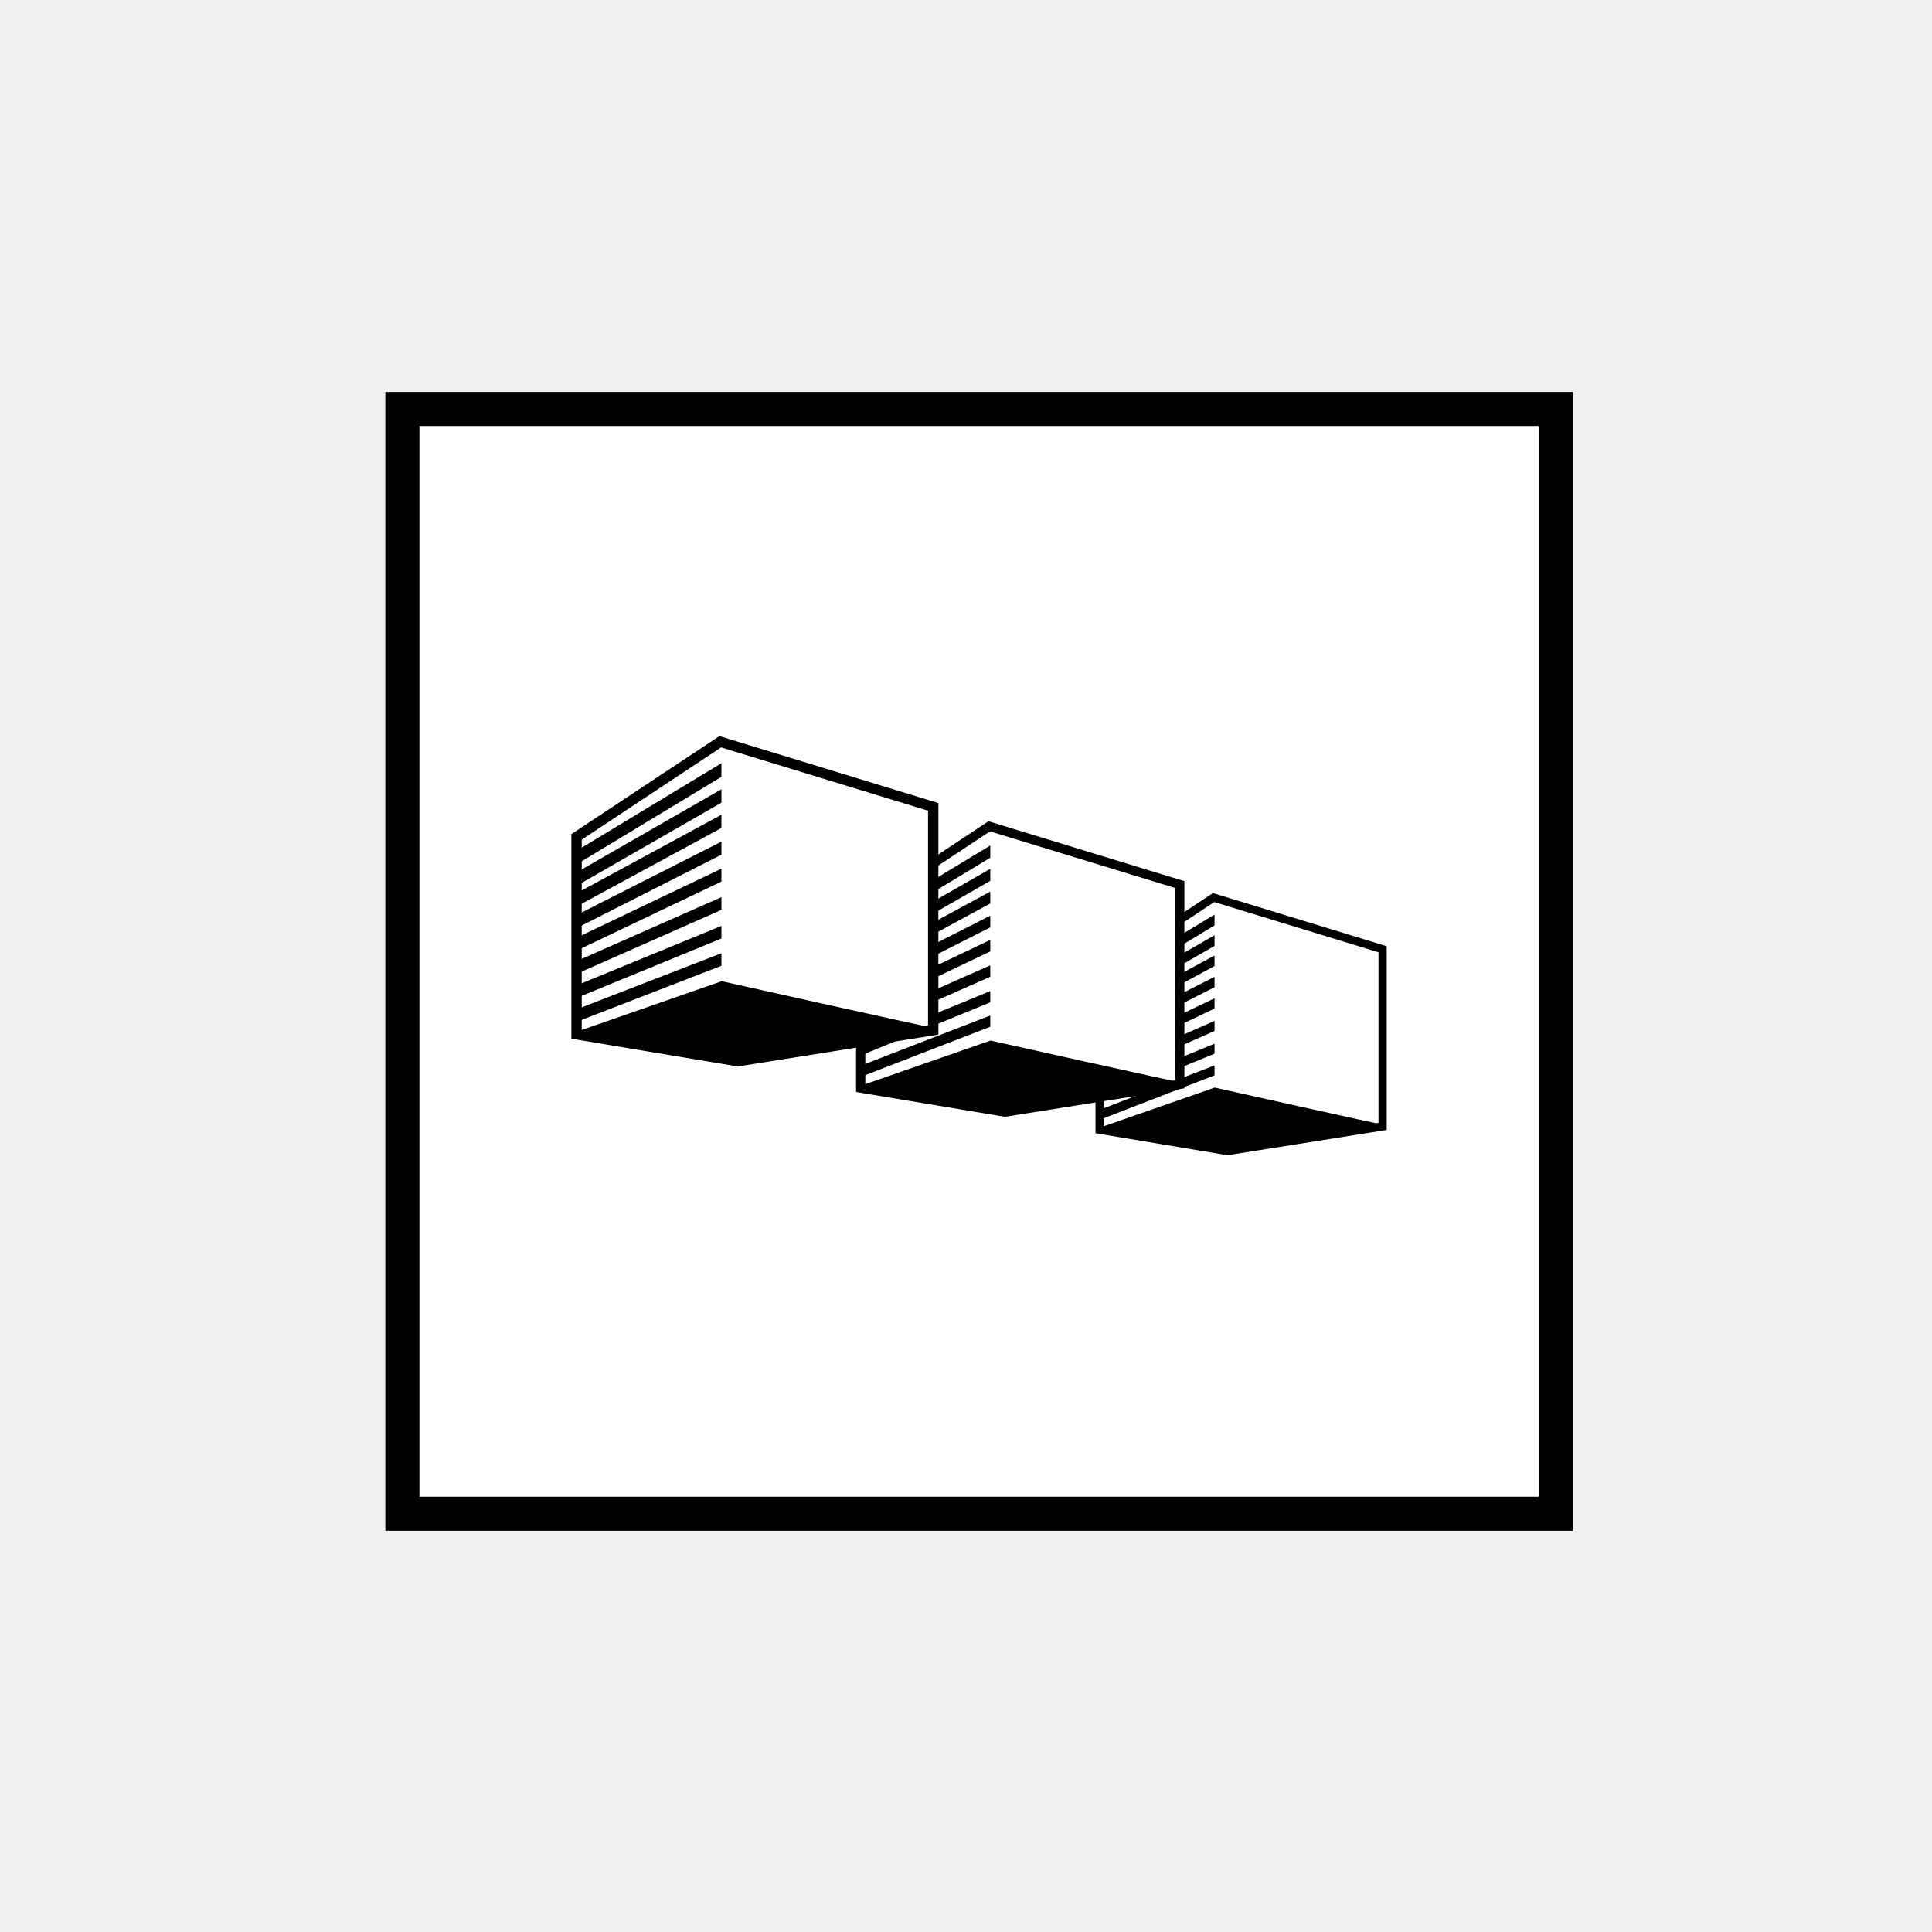
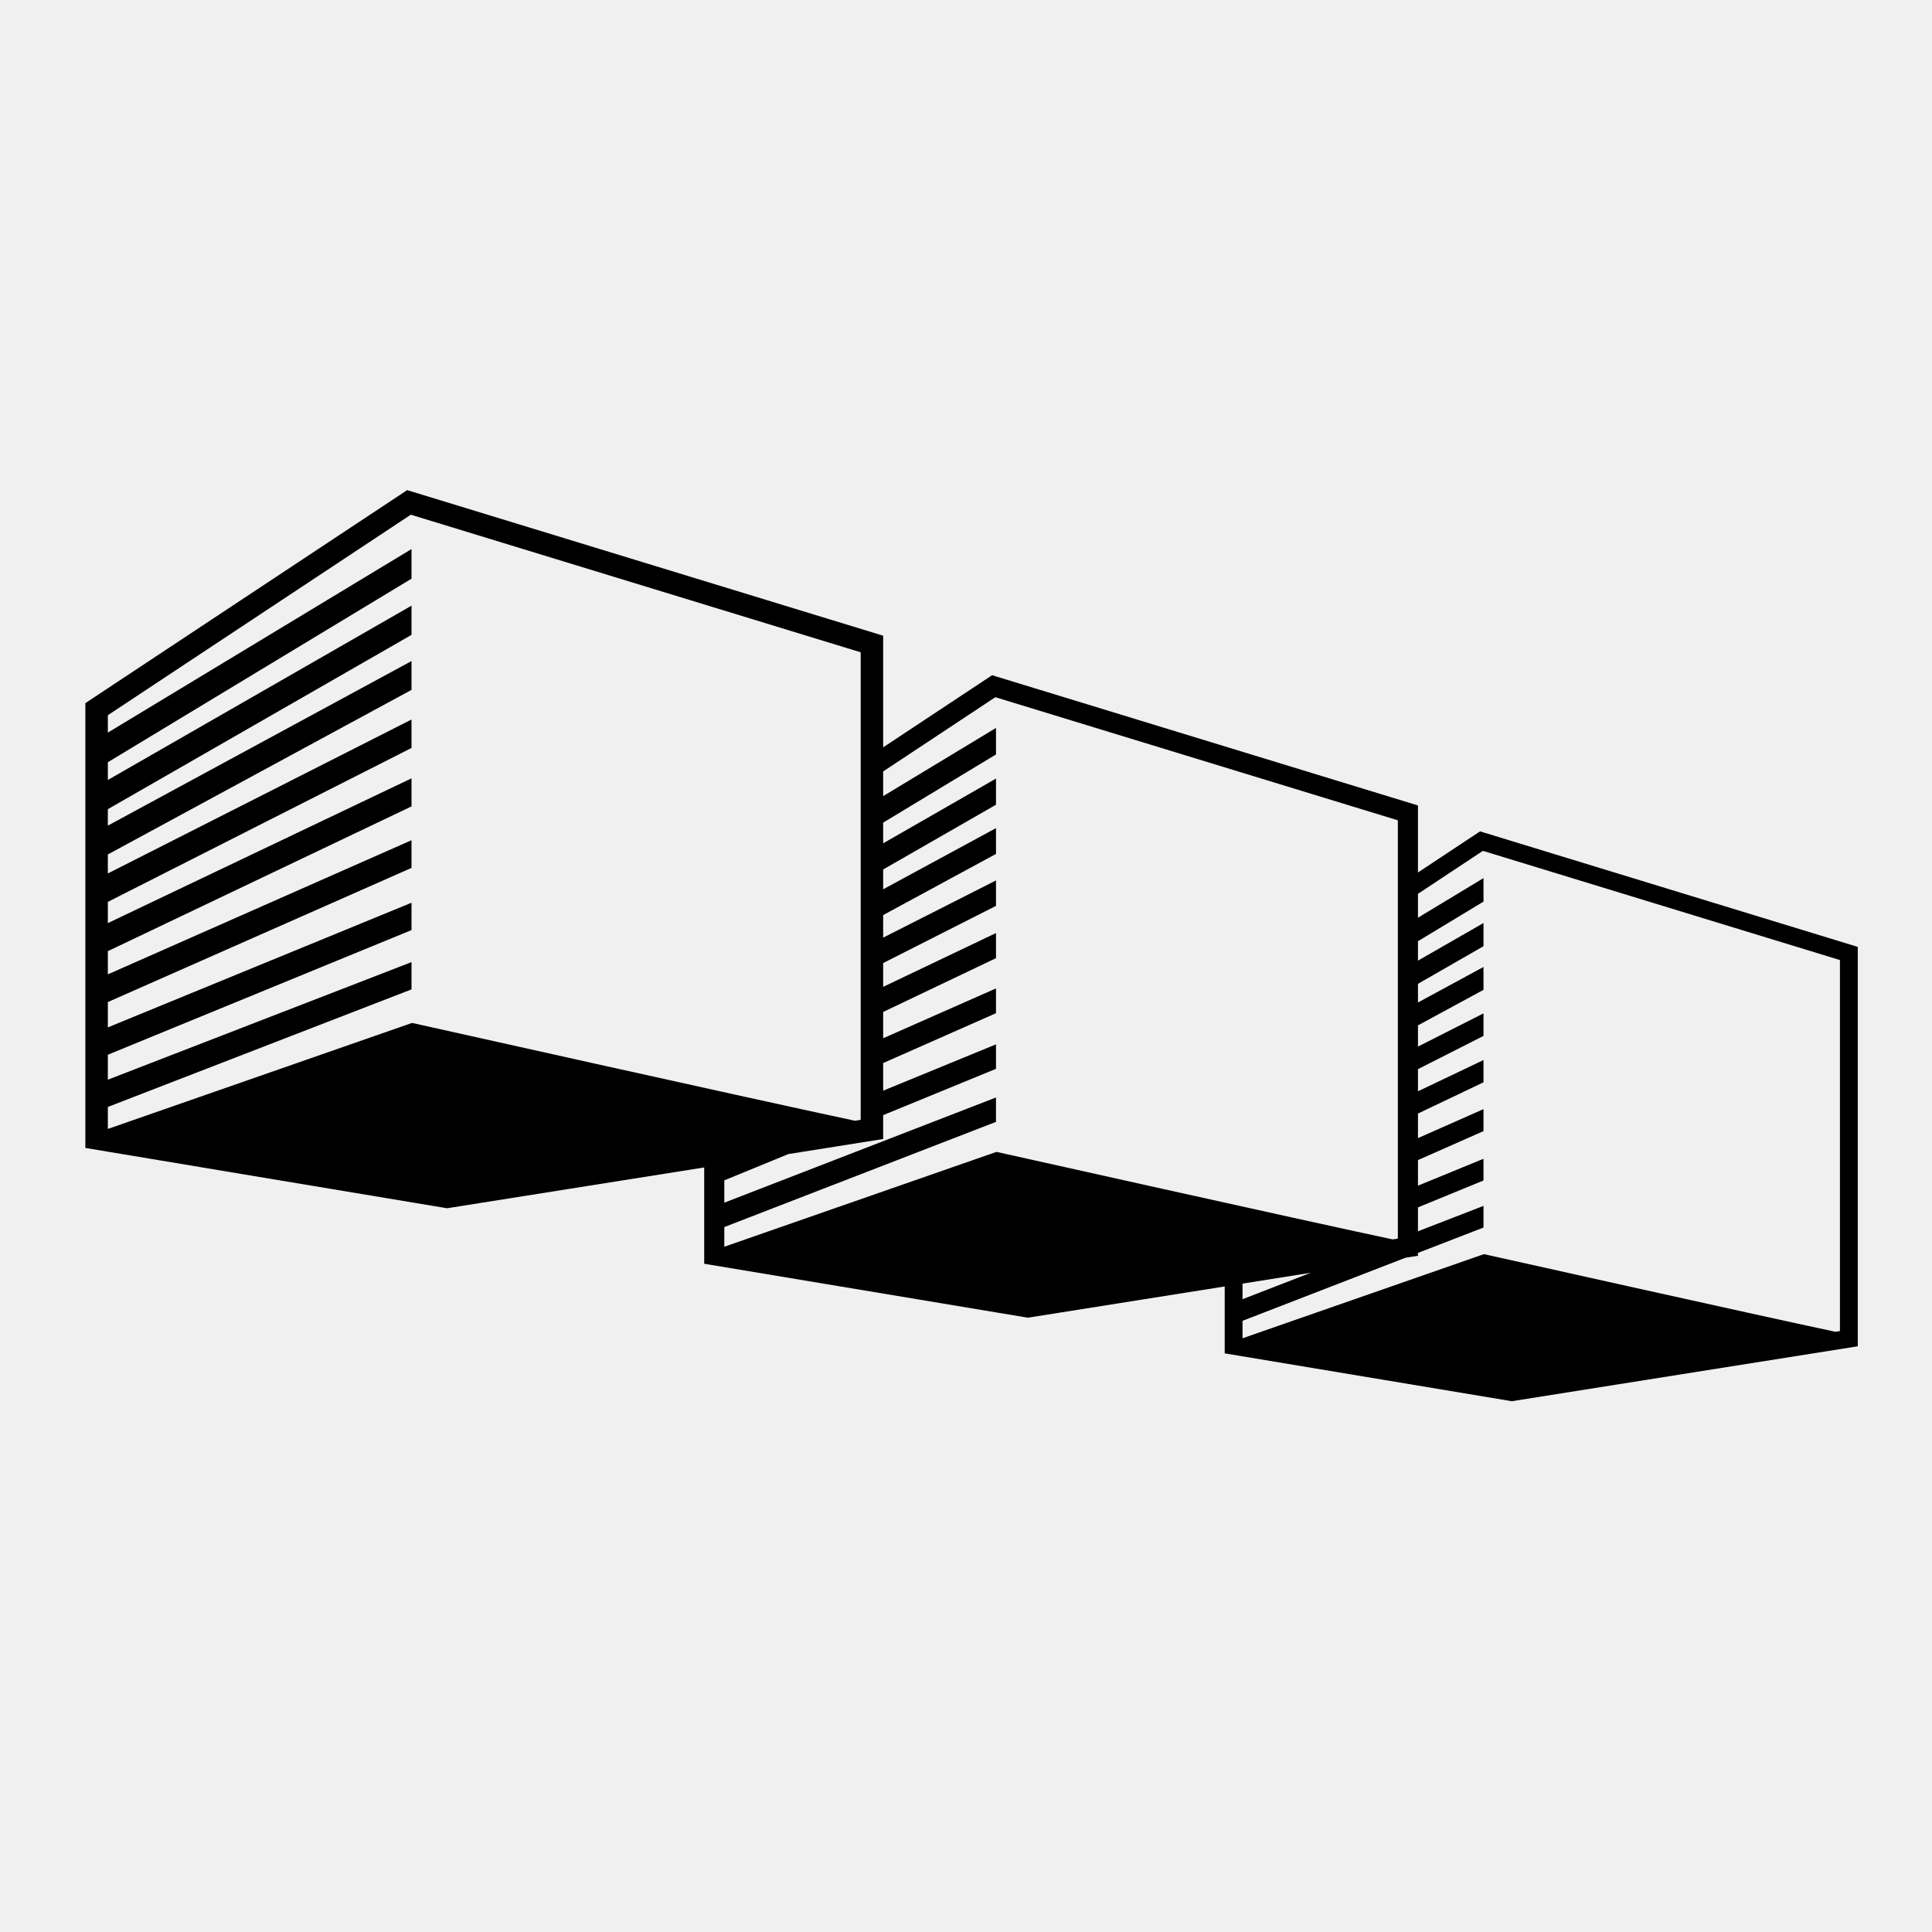
- <svg xmlns="http://www.w3.org/2000/svg" width="80mm" height="80mm" viewBox="0 0 283.465 283.465" id="svg38008" version="1.1">
+ <svg xmlns="http://www.w3.org/2000/svg" version="1.1" id="svg38008" viewBox="0 0 283.465 283.465" height="80mm" width="80mm">
  <defs id="defs38010" />
-   <g id="layer1" transform="translate(0,-768.8976)">
-     <rect ry="0" y="828.899" x="59.04" height="162.102" width="169.228" id="rect37685" style="opacity:1;fill:#ffffff;fill-opacity:1;fill-rule:nonzero;stroke:#000000;stroke-width:5;stroke-linecap:square;stroke-linejoin:miter;stroke-miterlimit:4;stroke-dasharray:none;stroke-dashoffset:825.364;stroke-opacity:1" />
-     <g id="g37713" transform="matrix(-0.6312145,0,0,0.6312145,846.0655,859.8019)">
-       <path style="color:#000000;font-style:normal;font-variant:normal;font-weight:normal;font-stretch:normal;font-size:medium;line-height:normal;font-family:sans-serif;text-indent:0;text-align:start;text-decoration:none;text-decoration-line:none;text-decoration-style:solid;text-decoration-color:#000000;letter-spacing:normal;word-spacing:normal;text-transform:none;direction:ltr;block-progression:tb;writing-mode:lr-tb;baseline-shift:baseline;text-anchor:start;white-space:normal;clip-rule:nonzero;display:inline;overflow:visible;visibility:visible;opacity:1;isolation:auto;mix-blend-mode:normal;color-interpolation:sRGB;color-interpolation-filters:linearRGB;solid-color:#000000;solid-opacity:1;fill:#ffffff;fill-opacity:1;fill-rule:nonzero;stroke:none;stroke-width:1;stroke-linecap:butt;stroke-linejoin:miter;stroke-miterlimit:10;stroke-dasharray:none;stroke-dashoffset:0;stroke-opacity:1;color-rendering:auto;image-rendering:auto;shape-rendering:auto;text-rendering:auto;enable-background:accumulate" d="m 1058.082,65.574 25.704,17.012 0,35.1 -28.795,4.8 -35.081,-5.568 0,-39.67 z" id="path37715" />
-       <g transform="translate(140.2942,-30.22913)" id="g37717">
-         <path style="color:#000000;font-style:normal;font-variant:normal;font-weight:normal;font-stretch:normal;font-size:medium;line-height:normal;font-family:sans-serif;text-indent:0;text-align:start;text-decoration:none;text-decoration-line:none;text-decoration-style:solid;text-decoration-color:#000000;letter-spacing:normal;word-spacing:normal;text-transform:none;direction:ltr;block-progression:tb;writing-mode:lr-tb;baseline-shift:baseline;text-anchor:start;white-space:normal;clip-rule:nonzero;display:inline;overflow:visible;visibility:visible;opacity:1;isolation:auto;mix-blend-mode:normal;color-interpolation:sRGB;color-interpolation-filters:linearRGB;solid-color:#000000;solid-opacity:1;fill:#000000;fill-opacity:1;fill-rule:nonzero;stroke:none;stroke-width:1;stroke-linecap:butt;stroke-linejoin:miter;stroke-miterlimit:10;stroke-dasharray:none;stroke-dashoffset:0;stroke-opacity:1;color-rendering:auto;image-rendering:auto;shape-rendering:auto;text-rendering:auto;enable-background:accumulate" d="m 918.14,93.806 -0.432,0.134 -39.953,12.219 0,42.705 36.996,5.873 30.695,-5.117 0,-37.741 -27.305,-18.073 z m -0.305,2.086 25.704,17.012 0,35.1 -28.795,4.8 -35.081,-5.568 0,-39.67 38.172,-11.675 z" id="path37719" />
-         <path style="opacity:1;fill:#000000;fill-opacity:1;fill-rule:nonzero;stroke:none;stroke-width:3;stroke-linecap:butt;stroke-linejoin:miter;stroke-miterlimit:10;stroke-dasharray:none;stroke-dashoffset:825.364;stroke-opacity:1" d="m 877.856,147.773 c 0.66,0 39.871,-8.761 39.871,-8.761 l 27.31,9.518 -31.387,5.181 z" id="path37721" />
-         <path style="color:#000000;font-style:normal;font-variant:normal;font-weight:normal;font-stretch:normal;font-size:medium;line-height:normal;font-family:sans-serif;text-indent:0;text-align:start;text-decoration:none;text-decoration-line:none;text-decoration-style:solid;text-decoration-color:#000000;letter-spacing:normal;word-spacing:normal;text-transform:none;direction:ltr;block-progression:tb;writing-mode:lr-tb;baseline-shift:baseline;text-anchor:start;white-space:normal;clip-rule:nonzero;display:inline;overflow:visible;visibility:visible;opacity:1;isolation:auto;mix-blend-mode:normal;color-interpolation:sRGB;color-interpolation-filters:linearRGB;solid-color:#000000;solid-opacity:1;fill:#000000;fill-opacity:1;fill-rule:nonzero;stroke:none;stroke-width:2.15;stroke-linecap:butt;stroke-linejoin:miter;stroke-miterlimit:10;stroke-dasharray:none;stroke-dashoffset:825.364;stroke-opacity:1;color-rendering:auto;image-rendering:auto;shape-rendering:auto;text-rendering:auto;enable-background:accumulate" d="m 917.773,98.807 0,2.514 26.016,15.723 0,-2.512 z" id="path37723" />
-         <path style="color:#000000;font-style:normal;font-variant:normal;font-weight:normal;font-stretch:normal;font-size:medium;line-height:normal;font-family:sans-serif;text-indent:0;text-align:start;text-decoration:none;text-decoration-line:none;text-decoration-style:solid;text-decoration-color:#000000;letter-spacing:normal;word-spacing:normal;text-transform:none;direction:ltr;block-progression:tb;writing-mode:lr-tb;baseline-shift:baseline;text-anchor:start;white-space:normal;clip-rule:nonzero;display:inline;overflow:visible;visibility:visible;opacity:1;isolation:auto;mix-blend-mode:normal;color-interpolation:sRGB;color-interpolation-filters:linearRGB;solid-color:#000000;solid-opacity:1;fill:#000000;fill-opacity:1;fill-rule:nonzero;stroke:none;stroke-width:2.15;stroke-linecap:butt;stroke-linejoin:miter;stroke-miterlimit:10;stroke-dasharray:none;stroke-dashoffset:825.364;stroke-opacity:1;color-rendering:auto;image-rendering:auto;shape-rendering:auto;text-rendering:auto;enable-background:accumulate" d="m 917.773,133.854 0,2.312 26.887,10.409 0,-2.312 z" id="path37725" />
-         <path style="color:#000000;font-style:normal;font-variant:normal;font-weight:normal;font-stretch:normal;font-size:medium;line-height:normal;font-family:sans-serif;text-indent:0;text-align:start;text-decoration:none;text-decoration-line:none;text-decoration-style:solid;text-decoration-color:#000000;letter-spacing:normal;word-spacing:normal;text-transform:none;direction:ltr;block-progression:tb;writing-mode:lr-tb;baseline-shift:baseline;text-anchor:start;white-space:normal;clip-rule:nonzero;display:inline;overflow:visible;visibility:visible;opacity:1;isolation:auto;mix-blend-mode:normal;color-interpolation:sRGB;color-interpolation-filters:linearRGB;solid-color:#000000;solid-opacity:1;fill:#000000;fill-opacity:1;fill-rule:nonzero;stroke:none;stroke-width:2.15;stroke-linecap:butt;stroke-linejoin:miter;stroke-miterlimit:10;stroke-dasharray:none;stroke-dashoffset:825.364;stroke-opacity:1;color-rendering:auto;image-rendering:auto;shape-rendering:auto;text-rendering:auto;enable-background:accumulate" d="m 917.773,103.609 0,2.479 26.402,15.156 0,-2.479 z" id="path37727" />
-         <path style="color:#000000;font-style:normal;font-variant:normal;font-weight:normal;font-stretch:normal;font-size:medium;line-height:normal;font-family:sans-serif;text-indent:0;text-align:start;text-decoration:none;text-decoration-line:none;text-decoration-style:solid;text-decoration-color:#000000;letter-spacing:normal;word-spacing:normal;text-transform:none;direction:ltr;block-progression:tb;writing-mode:lr-tb;baseline-shift:baseline;text-anchor:start;white-space:normal;clip-rule:nonzero;display:inline;overflow:visible;visibility:visible;opacity:1;isolation:auto;mix-blend-mode:normal;color-interpolation:sRGB;color-interpolation-filters:linearRGB;solid-color:#000000;solid-opacity:1;fill:#000000;fill-opacity:1;fill-rule:nonzero;stroke:none;stroke-width:2.15;stroke-linecap:butt;stroke-linejoin:miter;stroke-miterlimit:10;stroke-dasharray:none;stroke-dashoffset:825.364;stroke-opacity:1;color-rendering:auto;image-rendering:auto;shape-rendering:auto;text-rendering:auto;enable-background:accumulate" d="m 917.773,108.309 0,2.445 26.596,14.416 0,-2.445 z" id="path37729" />
-         <path style="color:#000000;font-style:normal;font-variant:normal;font-weight:normal;font-stretch:normal;font-size:medium;line-height:normal;font-family:sans-serif;text-indent:0;text-align:start;text-decoration:none;text-decoration-line:none;text-decoration-style:solid;text-decoration-color:#000000;letter-spacing:normal;word-spacing:normal;text-transform:none;direction:ltr;block-progression:tb;writing-mode:lr-tb;baseline-shift:baseline;text-anchor:start;white-space:normal;clip-rule:nonzero;display:inline;overflow:visible;visibility:visible;opacity:1;isolation:auto;mix-blend-mode:normal;color-interpolation:sRGB;color-interpolation-filters:linearRGB;solid-color:#000000;solid-opacity:1;fill:#000000;fill-opacity:1;fill-rule:nonzero;stroke:none;stroke-width:2.15;stroke-linecap:butt;stroke-linejoin:miter;stroke-miterlimit:10;stroke-dasharray:none;stroke-dashoffset:825.364;stroke-opacity:1;color-rendering:auto;image-rendering:auto;shape-rendering:auto;text-rendering:auto;enable-background:accumulate" d="m 917.773,113.27 0,2.412 26.5,13.434 0,-2.412 z" id="path37731" />
-         <path style="color:#000000;font-style:normal;font-variant:normal;font-weight:normal;font-stretch:normal;font-size:medium;line-height:normal;font-family:sans-serif;text-indent:0;text-align:start;text-decoration:none;text-decoration-line:none;text-decoration-style:solid;text-decoration-color:#000000;letter-spacing:normal;word-spacing:normal;text-transform:none;direction:ltr;block-progression:tb;writing-mode:lr-tb;baseline-shift:baseline;text-anchor:start;white-space:normal;clip-rule:nonzero;display:inline;overflow:visible;visibility:visible;opacity:1;isolation:auto;mix-blend-mode:normal;color-interpolation:sRGB;color-interpolation-filters:linearRGB;solid-color:#000000;solid-opacity:1;fill:#000000;fill-opacity:1;fill-rule:nonzero;stroke:none;stroke-width:2.15;stroke-linecap:butt;stroke-linejoin:miter;stroke-miterlimit:10;stroke-dasharray:none;stroke-dashoffset:825.364;stroke-opacity:1;color-rendering:auto;image-rendering:auto;shape-rendering:auto;text-rendering:auto;enable-background:accumulate" d="m 917.773,118.26 0,2.381 26.693,12.727 0,-2.381 z" id="path37733" />
-         <path style="color:#000000;font-style:normal;font-variant:normal;font-weight:normal;font-stretch:normal;font-size:medium;line-height:normal;font-family:sans-serif;text-indent:0;text-align:start;text-decoration:none;text-decoration-line:none;text-decoration-style:solid;text-decoration-color:#000000;letter-spacing:normal;word-spacing:normal;text-transform:none;direction:ltr;block-progression:tb;writing-mode:lr-tb;baseline-shift:baseline;text-anchor:start;white-space:normal;clip-rule:nonzero;display:inline;overflow:visible;visibility:visible;opacity:1;isolation:auto;mix-blend-mode:normal;color-interpolation:sRGB;color-interpolation-filters:linearRGB;solid-color:#000000;solid-opacity:1;fill:#000000;fill-opacity:1;fill-rule:nonzero;stroke:none;stroke-width:2.15;stroke-linecap:butt;stroke-linejoin:miter;stroke-miterlimit:10;stroke-dasharray:none;stroke-dashoffset:825.364;stroke-opacity:1;color-rendering:auto;image-rendering:auto;shape-rendering:auto;text-rendering:auto;enable-background:accumulate" d="m 917.773,123.51 0,2.35 26.596,11.75 0,-2.352 z" id="path37735" />
-         <path style="color:#000000;font-style:normal;font-variant:normal;font-weight:normal;font-stretch:normal;font-size:medium;line-height:normal;font-family:sans-serif;text-indent:0;text-align:start;text-decoration:none;text-decoration-line:none;text-decoration-style:solid;text-decoration-color:#000000;letter-spacing:normal;word-spacing:normal;text-transform:none;direction:ltr;block-progression:tb;writing-mode:lr-tb;baseline-shift:baseline;text-anchor:start;white-space:normal;clip-rule:nonzero;display:inline;overflow:visible;visibility:visible;opacity:1;isolation:auto;mix-blend-mode:normal;color-interpolation:sRGB;color-interpolation-filters:linearRGB;solid-color:#000000;solid-opacity:1;fill:#000000;fill-opacity:1;fill-rule:nonzero;stroke:none;stroke-width:2.15;stroke-linecap:butt;stroke-linejoin:miter;stroke-miterlimit:10;stroke-dasharray:none;stroke-dashoffset:825.364;stroke-opacity:1;color-rendering:auto;image-rendering:auto;shape-rendering:auto;text-rendering:auto;enable-background:accumulate" d="m 917.773,128.815 0,2.32 26.791,10.997 0,-2.32 z" id="path37737" />
+   <g transform="translate(0,-768.8976)" id="layer1">
+     <g transform="matrix(-1.37221,0,0,1.37221,1669.552,803.6354)" id="g37713">
+       <g id="g37717" transform="translate(140.2942,-30.22913)">
+         <path id="path37719" transform="matrix(-0.7287514,0,0,0.7287514,1077.194,4.913913)" d="m 60.84,71.91 -47.219,31.254 0,65.264 53.08,8.848 37.717,-5.988 0,14.131 47.488,7.916 28.881,-4.584 0,9.816 42.119,7.021 50.766,-8.059 0,-58.6 -54.824,-16.768 -0.592,-0.184 -9.113,6.033 0,-9.832 -61.811,-18.904 -0.67,-0.207 -15.986,10.582 0,-16.379 -69.088,-21.129 -0.748,-0.232 z m 0.529,3.607 66.01,20.189 0,68.598 -0.838,0.133 C 112.07,161.369 61.555,150.084 61.555,150.084 l -44.621,15.551 -0.014,-0.002 0,-3.221 44.555,-17.248 0,-4 -44.555,17.25 0,-3.662 44.555,-18.289 0,-4.012 -44.555,18.289 0,-3.715 44.555,-19.686 0,-4.062 -44.555,19.682 0,-3.402 44.555,-21.242 0,-4.117 -44.555,21.242 0,-3.115 44.555,-22.584 0,-4.172 -44.555,22.586 0,-2.787 44.555,-24.148 0,-4.229 -44.555,24.148 0,-2.414 44.555,-25.576 0,-4.285 -44.555,25.576 0,-2.607 44.555,-26.928 0,-4.346 -44.555,26.93 0,-2.553 44.449,-29.418 z m 85.766,26.777 59.057,18.062 0,61.373 -0.748,0.119 c -12.947,-2.746 -58.141,-12.844 -58.141,-12.844 l -39.922,13.914 -0.012,-0.002 0,-2.881 39.861,-15.432 0,-3.578 -39.861,15.432 0,-3.275 9.395,-3.855 13.912,-2.209 0,-3.504 16.555,-6.795 0,-3.59 -16.555,6.795 0,-4.053 16.555,-7.314 0,-3.635 -16.555,7.312 0,-3.859 16.555,-7.893 0,-3.684 -16.555,7.893 0,-3.49 16.555,-8.391 0,-3.732 -16.555,8.393 0,-3.311 16.555,-8.973 0,-3.783 -16.555,8.973 0,-2.906 16.555,-9.502 0,-3.836 -16.555,9.502 0,-3.037 16.555,-10.006 0,-3.889 -16.555,10.006 0,-3.623 16.459,-10.893 z m 71.539,22.545 52.381,16.021 0,54.436 -0.662,0.105 c -11.481,-2.435 -51.57,-11.393 -51.57,-11.393 l -35.412,12.342 -0.008,-0.002 0,-2.557 23.906,-9.254 1.834,-0.291 0,-0.418 9.615,-3.723 0,-3.174 -9.615,3.723 0,-3.506 9.615,-3.947 0,-3.184 -9.615,3.945 0,-3.754 9.615,-4.248 0,-3.225 -9.615,4.248 0,-3.602 9.615,-4.584 0,-3.266 -9.615,4.584 0,-3.25 9.615,-4.873 0,-3.309 -9.615,4.875 0,-3.115 9.615,-5.213 0,-3.355 -9.615,5.211 0,-2.738 9.615,-5.52 0,-3.4 -9.615,5.518 0,-2.85 9.615,-5.811 0,-3.449 -9.615,5.812 0,-3.504 9.531,-6.309 z m -25.26,61.904 -10.012,3.877 0,-2.287 10.012,-1.59 z" style="color:#000000;font-style:normal;font-variant:normal;font-weight:normal;font-stretch:normal;font-size:medium;line-height:normal;font-family:sans-serif;text-indent:0;text-align:start;text-decoration:none;text-decoration-line:none;text-decoration-style:solid;text-decoration-color:#000000;letter-spacing:normal;word-spacing:normal;text-transform:none;direction:ltr;block-progression:tb;writing-mode:lr-tb;baseline-shift:baseline;text-anchor:start;white-space:normal;clip-rule:nonzero;display:inline;overflow:visible;visibility:visible;opacity:1;isolation:auto;mix-blend-mode:normal;color-interpolation:sRGB;color-interpolation-filters:linearRGB;solid-color:#000000;solid-opacity:1;fill:#000000;fill-opacity:1;fill-rule:nonzero;stroke:none;stroke-width:1;stroke-linecap:butt;stroke-linejoin:miter;stroke-miterlimit:10;stroke-dasharray:none;stroke-dashoffset:0;stroke-opacity:1;color-rendering:auto;image-rendering:auto;shape-rendering:auto;text-rendering:auto;enable-background:accumulate" />
      </g>
    </g>
-     <g transform="matrix(-0.7116657,0,0,0.7116657,898.2853,844.1484)" id="g37743">
-       <path id="path37745" d="m 1058.082,65.574 25.704,17.012 0,35.1 -28.795,4.8 -35.081,-5.568 0,-39.67 z" style="color:#000000;font-style:normal;font-variant:normal;font-weight:normal;font-stretch:normal;font-size:medium;line-height:normal;font-family:sans-serif;text-indent:0;text-align:start;text-decoration:none;text-decoration-line:none;text-decoration-style:solid;text-decoration-color:#000000;letter-spacing:normal;word-spacing:normal;text-transform:none;direction:ltr;block-progression:tb;writing-mode:lr-tb;baseline-shift:baseline;text-anchor:start;white-space:normal;clip-rule:nonzero;display:inline;overflow:visible;visibility:visible;opacity:1;isolation:auto;mix-blend-mode:normal;color-interpolation:sRGB;color-interpolation-filters:linearRGB;solid-color:#000000;solid-opacity:1;fill:#ffffff;fill-opacity:1;fill-rule:nonzero;stroke:none;stroke-width:1;stroke-linecap:butt;stroke-linejoin:miter;stroke-miterlimit:10;stroke-dasharray:none;stroke-dashoffset:0;stroke-opacity:1;color-rendering:auto;image-rendering:auto;shape-rendering:auto;text-rendering:auto;enable-background:accumulate" />
-       <g id="g37747" transform="translate(140.2942,-30.22913)">
-         <path id="path37749" d="m 918.14,93.806 -0.432,0.134 -39.953,12.219 0,42.705 36.996,5.873 30.695,-5.117 0,-37.741 -27.305,-18.073 z m -0.305,2.086 25.704,17.012 0,35.1 -28.795,4.8 -35.081,-5.568 0,-39.67 38.172,-11.675 z" style="color:#000000;font-style:normal;font-variant:normal;font-weight:normal;font-stretch:normal;font-size:medium;line-height:normal;font-family:sans-serif;text-indent:0;text-align:start;text-decoration:none;text-decoration-line:none;text-decoration-style:solid;text-decoration-color:#000000;letter-spacing:normal;word-spacing:normal;text-transform:none;direction:ltr;block-progression:tb;writing-mode:lr-tb;baseline-shift:baseline;text-anchor:start;white-space:normal;clip-rule:nonzero;display:inline;overflow:visible;visibility:visible;opacity:1;isolation:auto;mix-blend-mode:normal;color-interpolation:sRGB;color-interpolation-filters:linearRGB;solid-color:#000000;solid-opacity:1;fill:#000000;fill-opacity:1;fill-rule:nonzero;stroke:none;stroke-width:1;stroke-linecap:butt;stroke-linejoin:miter;stroke-miterlimit:10;stroke-dasharray:none;stroke-dashoffset:0;stroke-opacity:1;color-rendering:auto;image-rendering:auto;shape-rendering:auto;text-rendering:auto;enable-background:accumulate" />
-         <path id="path37751" d="m 877.856,147.773 c 0.66,0 39.871,-8.761 39.871,-8.761 l 27.31,9.518 -31.387,5.181 z" style="opacity:1;fill:#000000;fill-opacity:1;fill-rule:nonzero;stroke:none;stroke-width:3;stroke-linecap:butt;stroke-linejoin:miter;stroke-miterlimit:10;stroke-dasharray:none;stroke-dashoffset:825.364;stroke-opacity:1" />
-         <path id="path37753" d="m 917.773,98.807 0,2.514 26.016,15.723 0,-2.512 z" style="color:#000000;font-style:normal;font-variant:normal;font-weight:normal;font-stretch:normal;font-size:medium;line-height:normal;font-family:sans-serif;text-indent:0;text-align:start;text-decoration:none;text-decoration-line:none;text-decoration-style:solid;text-decoration-color:#000000;letter-spacing:normal;word-spacing:normal;text-transform:none;direction:ltr;block-progression:tb;writing-mode:lr-tb;baseline-shift:baseline;text-anchor:start;white-space:normal;clip-rule:nonzero;display:inline;overflow:visible;visibility:visible;opacity:1;isolation:auto;mix-blend-mode:normal;color-interpolation:sRGB;color-interpolation-filters:linearRGB;solid-color:#000000;solid-opacity:1;fill:#000000;fill-opacity:1;fill-rule:nonzero;stroke:none;stroke-width:2.15;stroke-linecap:butt;stroke-linejoin:miter;stroke-miterlimit:10;stroke-dasharray:none;stroke-dashoffset:825.364;stroke-opacity:1;color-rendering:auto;image-rendering:auto;shape-rendering:auto;text-rendering:auto;enable-background:accumulate" />
-         <path id="path37755" d="m 917.773,133.854 0,2.312 26.887,10.409 0,-2.312 z" style="color:#000000;font-style:normal;font-variant:normal;font-weight:normal;font-stretch:normal;font-size:medium;line-height:normal;font-family:sans-serif;text-indent:0;text-align:start;text-decoration:none;text-decoration-line:none;text-decoration-style:solid;text-decoration-color:#000000;letter-spacing:normal;word-spacing:normal;text-transform:none;direction:ltr;block-progression:tb;writing-mode:lr-tb;baseline-shift:baseline;text-anchor:start;white-space:normal;clip-rule:nonzero;display:inline;overflow:visible;visibility:visible;opacity:1;isolation:auto;mix-blend-mode:normal;color-interpolation:sRGB;color-interpolation-filters:linearRGB;solid-color:#000000;solid-opacity:1;fill:#000000;fill-opacity:1;fill-rule:nonzero;stroke:none;stroke-width:2.15;stroke-linecap:butt;stroke-linejoin:miter;stroke-miterlimit:10;stroke-dasharray:none;stroke-dashoffset:825.364;stroke-opacity:1;color-rendering:auto;image-rendering:auto;shape-rendering:auto;text-rendering:auto;enable-background:accumulate" />
-         <path id="path37757" d="m 917.773,103.609 0,2.479 26.402,15.156 0,-2.479 z" style="color:#000000;font-style:normal;font-variant:normal;font-weight:normal;font-stretch:normal;font-size:medium;line-height:normal;font-family:sans-serif;text-indent:0;text-align:start;text-decoration:none;text-decoration-line:none;text-decoration-style:solid;text-decoration-color:#000000;letter-spacing:normal;word-spacing:normal;text-transform:none;direction:ltr;block-progression:tb;writing-mode:lr-tb;baseline-shift:baseline;text-anchor:start;white-space:normal;clip-rule:nonzero;display:inline;overflow:visible;visibility:visible;opacity:1;isolation:auto;mix-blend-mode:normal;color-interpolation:sRGB;color-interpolation-filters:linearRGB;solid-color:#000000;solid-opacity:1;fill:#000000;fill-opacity:1;fill-rule:nonzero;stroke:none;stroke-width:2.15;stroke-linecap:butt;stroke-linejoin:miter;stroke-miterlimit:10;stroke-dasharray:none;stroke-dashoffset:825.364;stroke-opacity:1;color-rendering:auto;image-rendering:auto;shape-rendering:auto;text-rendering:auto;enable-background:accumulate" />
-         <path id="path37759" d="m 917.773,108.309 0,2.445 26.596,14.416 0,-2.445 z" style="color:#000000;font-style:normal;font-variant:normal;font-weight:normal;font-stretch:normal;font-size:medium;line-height:normal;font-family:sans-serif;text-indent:0;text-align:start;text-decoration:none;text-decoration-line:none;text-decoration-style:solid;text-decoration-color:#000000;letter-spacing:normal;word-spacing:normal;text-transform:none;direction:ltr;block-progression:tb;writing-mode:lr-tb;baseline-shift:baseline;text-anchor:start;white-space:normal;clip-rule:nonzero;display:inline;overflow:visible;visibility:visible;opacity:1;isolation:auto;mix-blend-mode:normal;color-interpolation:sRGB;color-interpolation-filters:linearRGB;solid-color:#000000;solid-opacity:1;fill:#000000;fill-opacity:1;fill-rule:nonzero;stroke:none;stroke-width:2.15;stroke-linecap:butt;stroke-linejoin:miter;stroke-miterlimit:10;stroke-dasharray:none;stroke-dashoffset:825.364;stroke-opacity:1;color-rendering:auto;image-rendering:auto;shape-rendering:auto;text-rendering:auto;enable-background:accumulate" />
-         <path id="path37761" d="m 917.773,113.27 0,2.412 26.5,13.434 0,-2.412 z" style="color:#000000;font-style:normal;font-variant:normal;font-weight:normal;font-stretch:normal;font-size:medium;line-height:normal;font-family:sans-serif;text-indent:0;text-align:start;text-decoration:none;text-decoration-line:none;text-decoration-style:solid;text-decoration-color:#000000;letter-spacing:normal;word-spacing:normal;text-transform:none;direction:ltr;block-progression:tb;writing-mode:lr-tb;baseline-shift:baseline;text-anchor:start;white-space:normal;clip-rule:nonzero;display:inline;overflow:visible;visibility:visible;opacity:1;isolation:auto;mix-blend-mode:normal;color-interpolation:sRGB;color-interpolation-filters:linearRGB;solid-color:#000000;solid-opacity:1;fill:#000000;fill-opacity:1;fill-rule:nonzero;stroke:none;stroke-width:2.15;stroke-linecap:butt;stroke-linejoin:miter;stroke-miterlimit:10;stroke-dasharray:none;stroke-dashoffset:825.364;stroke-opacity:1;color-rendering:auto;image-rendering:auto;shape-rendering:auto;text-rendering:auto;enable-background:accumulate" />
-         <path id="path37763" d="m 917.773,118.26 0,2.381 26.693,12.727 0,-2.381 z" style="color:#000000;font-style:normal;font-variant:normal;font-weight:normal;font-stretch:normal;font-size:medium;line-height:normal;font-family:sans-serif;text-indent:0;text-align:start;text-decoration:none;text-decoration-line:none;text-decoration-style:solid;text-decoration-color:#000000;letter-spacing:normal;word-spacing:normal;text-transform:none;direction:ltr;block-progression:tb;writing-mode:lr-tb;baseline-shift:baseline;text-anchor:start;white-space:normal;clip-rule:nonzero;display:inline;overflow:visible;visibility:visible;opacity:1;isolation:auto;mix-blend-mode:normal;color-interpolation:sRGB;color-interpolation-filters:linearRGB;solid-color:#000000;solid-opacity:1;fill:#000000;fill-opacity:1;fill-rule:nonzero;stroke:none;stroke-width:2.15;stroke-linecap:butt;stroke-linejoin:miter;stroke-miterlimit:10;stroke-dasharray:none;stroke-dashoffset:825.364;stroke-opacity:1;color-rendering:auto;image-rendering:auto;shape-rendering:auto;text-rendering:auto;enable-background:accumulate" />
-         <path id="path37765" d="m 917.773,123.51 0,2.35 26.596,11.75 0,-2.352 z" style="color:#000000;font-style:normal;font-variant:normal;font-weight:normal;font-stretch:normal;font-size:medium;line-height:normal;font-family:sans-serif;text-indent:0;text-align:start;text-decoration:none;text-decoration-line:none;text-decoration-style:solid;text-decoration-color:#000000;letter-spacing:normal;word-spacing:normal;text-transform:none;direction:ltr;block-progression:tb;writing-mode:lr-tb;baseline-shift:baseline;text-anchor:start;white-space:normal;clip-rule:nonzero;display:inline;overflow:visible;visibility:visible;opacity:1;isolation:auto;mix-blend-mode:normal;color-interpolation:sRGB;color-interpolation-filters:linearRGB;solid-color:#000000;solid-opacity:1;fill:#000000;fill-opacity:1;fill-rule:nonzero;stroke:none;stroke-width:2.15;stroke-linecap:butt;stroke-linejoin:miter;stroke-miterlimit:10;stroke-dasharray:none;stroke-dashoffset:825.364;stroke-opacity:1;color-rendering:auto;image-rendering:auto;shape-rendering:auto;text-rendering:auto;enable-background:accumulate" />
-         <path id="path37767" d="m 917.773,128.815 0,2.32 26.791,10.997 0,-2.32 z" style="color:#000000;font-style:normal;font-variant:normal;font-weight:normal;font-stretch:normal;font-size:medium;line-height:normal;font-family:sans-serif;text-indent:0;text-align:start;text-decoration:none;text-decoration-line:none;text-decoration-style:solid;text-decoration-color:#000000;letter-spacing:normal;word-spacing:normal;text-transform:none;direction:ltr;block-progression:tb;writing-mode:lr-tb;baseline-shift:baseline;text-anchor:start;white-space:normal;clip-rule:nonzero;display:inline;overflow:visible;visibility:visible;opacity:1;isolation:auto;mix-blend-mode:normal;color-interpolation:sRGB;color-interpolation-filters:linearRGB;solid-color:#000000;solid-opacity:1;fill:#000000;fill-opacity:1;fill-rule:nonzero;stroke:none;stroke-width:2.15;stroke-linecap:butt;stroke-linejoin:miter;stroke-miterlimit:10;stroke-dasharray:none;stroke-dashoffset:825.364;stroke-opacity:1;color-rendering:auto;image-rendering:auto;shape-rendering:auto;text-rendering:auto;enable-background:accumulate" />
-       </g>
+     <g id="g37743" transform="matrix(-1.547105,0,0,1.547105,1783.074,769.606)">
+       <g transform="translate(140.2942,-30.22913)" id="g37747" />
    </g>
-     <g transform="matrix(-0.7954559,0,0,0.7954559,947.4935,826.3288)" id="g37743-2">
-       <path id="path37745-9" d="m 1058.082,65.574 25.704,17.012 0,35.1 -28.795,4.8 -35.081,-5.568 0,-39.67 z" style="color:#000000;font-style:normal;font-variant:normal;font-weight:normal;font-stretch:normal;font-size:medium;line-height:normal;font-family:sans-serif;text-indent:0;text-align:start;text-decoration:none;text-decoration-line:none;text-decoration-style:solid;text-decoration-color:#000000;letter-spacing:normal;word-spacing:normal;text-transform:none;direction:ltr;block-progression:tb;writing-mode:lr-tb;baseline-shift:baseline;text-anchor:start;white-space:normal;clip-rule:nonzero;display:inline;overflow:visible;visibility:visible;opacity:1;isolation:auto;mix-blend-mode:normal;color-interpolation:sRGB;color-interpolation-filters:linearRGB;solid-color:#000000;solid-opacity:1;fill:#ffffff;fill-opacity:1;fill-rule:nonzero;stroke:none;stroke-width:1;stroke-linecap:butt;stroke-linejoin:miter;stroke-miterlimit:10;stroke-dasharray:none;stroke-dashoffset:0;stroke-opacity:1;color-rendering:auto;image-rendering:auto;shape-rendering:auto;text-rendering:auto;enable-background:accumulate" />
-       <g id="g37747-1" transform="translate(140.2942,-30.22913)">
-         <path id="path37749-2" d="m 918.14,93.806 -0.432,0.134 -39.953,12.219 0,42.705 36.996,5.873 30.695,-5.117 0,-37.741 -27.305,-18.073 z m -0.305,2.086 25.704,17.012 0,35.1 -28.795,4.8 -35.081,-5.568 0,-39.67 38.172,-11.675 z" style="color:#000000;font-style:normal;font-variant:normal;font-weight:normal;font-stretch:normal;font-size:medium;line-height:normal;font-family:sans-serif;text-indent:0;text-align:start;text-decoration:none;text-decoration-line:none;text-decoration-style:solid;text-decoration-color:#000000;letter-spacing:normal;word-spacing:normal;text-transform:none;direction:ltr;block-progression:tb;writing-mode:lr-tb;baseline-shift:baseline;text-anchor:start;white-space:normal;clip-rule:nonzero;display:inline;overflow:visible;visibility:visible;opacity:1;isolation:auto;mix-blend-mode:normal;color-interpolation:sRGB;color-interpolation-filters:linearRGB;solid-color:#000000;solid-opacity:1;fill:#000000;fill-opacity:1;fill-rule:nonzero;stroke:none;stroke-width:1;stroke-linecap:butt;stroke-linejoin:miter;stroke-miterlimit:10;stroke-dasharray:none;stroke-dashoffset:0;stroke-opacity:1;color-rendering:auto;image-rendering:auto;shape-rendering:auto;text-rendering:auto;enable-background:accumulate" />
-         <path id="path37751-7" d="m 877.856,147.773 c 0.66,0 39.871,-8.761 39.871,-8.761 l 27.31,9.518 -31.387,5.181 z" style="opacity:1;fill:#000000;fill-opacity:1;fill-rule:nonzero;stroke:none;stroke-width:3;stroke-linecap:butt;stroke-linejoin:miter;stroke-miterlimit:10;stroke-dasharray:none;stroke-dashoffset:825.364;stroke-opacity:1" />
-         <path id="path37753-0" d="m 917.773,98.807 0,2.514 26.016,15.723 0,-2.512 z" style="color:#000000;font-style:normal;font-variant:normal;font-weight:normal;font-stretch:normal;font-size:medium;line-height:normal;font-family:sans-serif;text-indent:0;text-align:start;text-decoration:none;text-decoration-line:none;text-decoration-style:solid;text-decoration-color:#000000;letter-spacing:normal;word-spacing:normal;text-transform:none;direction:ltr;block-progression:tb;writing-mode:lr-tb;baseline-shift:baseline;text-anchor:start;white-space:normal;clip-rule:nonzero;display:inline;overflow:visible;visibility:visible;opacity:1;isolation:auto;mix-blend-mode:normal;color-interpolation:sRGB;color-interpolation-filters:linearRGB;solid-color:#000000;solid-opacity:1;fill:#000000;fill-opacity:1;fill-rule:nonzero;stroke:none;stroke-width:2.15;stroke-linecap:butt;stroke-linejoin:miter;stroke-miterlimit:10;stroke-dasharray:none;stroke-dashoffset:825.364;stroke-opacity:1;color-rendering:auto;image-rendering:auto;shape-rendering:auto;text-rendering:auto;enable-background:accumulate" />
-         <path id="path37755-9" d="m 917.773,133.854 0,2.312 26.887,10.409 0,-2.312 z" style="color:#000000;font-style:normal;font-variant:normal;font-weight:normal;font-stretch:normal;font-size:medium;line-height:normal;font-family:sans-serif;text-indent:0;text-align:start;text-decoration:none;text-decoration-line:none;text-decoration-style:solid;text-decoration-color:#000000;letter-spacing:normal;word-spacing:normal;text-transform:none;direction:ltr;block-progression:tb;writing-mode:lr-tb;baseline-shift:baseline;text-anchor:start;white-space:normal;clip-rule:nonzero;display:inline;overflow:visible;visibility:visible;opacity:1;isolation:auto;mix-blend-mode:normal;color-interpolation:sRGB;color-interpolation-filters:linearRGB;solid-color:#000000;solid-opacity:1;fill:#000000;fill-opacity:1;fill-rule:nonzero;stroke:none;stroke-width:2.15;stroke-linecap:butt;stroke-linejoin:miter;stroke-miterlimit:10;stroke-dasharray:none;stroke-dashoffset:825.364;stroke-opacity:1;color-rendering:auto;image-rendering:auto;shape-rendering:auto;text-rendering:auto;enable-background:accumulate" />
-         <path id="path37757-3" d="m 917.773,103.609 0,2.479 26.402,15.156 0,-2.479 z" style="color:#000000;font-style:normal;font-variant:normal;font-weight:normal;font-stretch:normal;font-size:medium;line-height:normal;font-family:sans-serif;text-indent:0;text-align:start;text-decoration:none;text-decoration-line:none;text-decoration-style:solid;text-decoration-color:#000000;letter-spacing:normal;word-spacing:normal;text-transform:none;direction:ltr;block-progression:tb;writing-mode:lr-tb;baseline-shift:baseline;text-anchor:start;white-space:normal;clip-rule:nonzero;display:inline;overflow:visible;visibility:visible;opacity:1;isolation:auto;mix-blend-mode:normal;color-interpolation:sRGB;color-interpolation-filters:linearRGB;solid-color:#000000;solid-opacity:1;fill:#000000;fill-opacity:1;fill-rule:nonzero;stroke:none;stroke-width:2.15;stroke-linecap:butt;stroke-linejoin:miter;stroke-miterlimit:10;stroke-dasharray:none;stroke-dashoffset:825.364;stroke-opacity:1;color-rendering:auto;image-rendering:auto;shape-rendering:auto;text-rendering:auto;enable-background:accumulate" />
-         <path id="path37759-6" d="m 917.773,108.309 0,2.445 26.596,14.416 0,-2.445 z" style="color:#000000;font-style:normal;font-variant:normal;font-weight:normal;font-stretch:normal;font-size:medium;line-height:normal;font-family:sans-serif;text-indent:0;text-align:start;text-decoration:none;text-decoration-line:none;text-decoration-style:solid;text-decoration-color:#000000;letter-spacing:normal;word-spacing:normal;text-transform:none;direction:ltr;block-progression:tb;writing-mode:lr-tb;baseline-shift:baseline;text-anchor:start;white-space:normal;clip-rule:nonzero;display:inline;overflow:visible;visibility:visible;opacity:1;isolation:auto;mix-blend-mode:normal;color-interpolation:sRGB;color-interpolation-filters:linearRGB;solid-color:#000000;solid-opacity:1;fill:#000000;fill-opacity:1;fill-rule:nonzero;stroke:none;stroke-width:2.15;stroke-linecap:butt;stroke-linejoin:miter;stroke-miterlimit:10;stroke-dasharray:none;stroke-dashoffset:825.364;stroke-opacity:1;color-rendering:auto;image-rendering:auto;shape-rendering:auto;text-rendering:auto;enable-background:accumulate" />
-         <path id="path37761-0" d="m 917.773,113.27 0,2.412 26.5,13.434 0,-2.412 z" style="color:#000000;font-style:normal;font-variant:normal;font-weight:normal;font-stretch:normal;font-size:medium;line-height:normal;font-family:sans-serif;text-indent:0;text-align:start;text-decoration:none;text-decoration-line:none;text-decoration-style:solid;text-decoration-color:#000000;letter-spacing:normal;word-spacing:normal;text-transform:none;direction:ltr;block-progression:tb;writing-mode:lr-tb;baseline-shift:baseline;text-anchor:start;white-space:normal;clip-rule:nonzero;display:inline;overflow:visible;visibility:visible;opacity:1;isolation:auto;mix-blend-mode:normal;color-interpolation:sRGB;color-interpolation-filters:linearRGB;solid-color:#000000;solid-opacity:1;fill:#000000;fill-opacity:1;fill-rule:nonzero;stroke:none;stroke-width:2.15;stroke-linecap:butt;stroke-linejoin:miter;stroke-miterlimit:10;stroke-dasharray:none;stroke-dashoffset:825.364;stroke-opacity:1;color-rendering:auto;image-rendering:auto;shape-rendering:auto;text-rendering:auto;enable-background:accumulate" />
-         <path id="path37763-6" d="m 917.773,118.26 0,2.381 26.693,12.727 0,-2.381 z" style="color:#000000;font-style:normal;font-variant:normal;font-weight:normal;font-stretch:normal;font-size:medium;line-height:normal;font-family:sans-serif;text-indent:0;text-align:start;text-decoration:none;text-decoration-line:none;text-decoration-style:solid;text-decoration-color:#000000;letter-spacing:normal;word-spacing:normal;text-transform:none;direction:ltr;block-progression:tb;writing-mode:lr-tb;baseline-shift:baseline;text-anchor:start;white-space:normal;clip-rule:nonzero;display:inline;overflow:visible;visibility:visible;opacity:1;isolation:auto;mix-blend-mode:normal;color-interpolation:sRGB;color-interpolation-filters:linearRGB;solid-color:#000000;solid-opacity:1;fill:#000000;fill-opacity:1;fill-rule:nonzero;stroke:none;stroke-width:2.15;stroke-linecap:butt;stroke-linejoin:miter;stroke-miterlimit:10;stroke-dasharray:none;stroke-dashoffset:825.364;stroke-opacity:1;color-rendering:auto;image-rendering:auto;shape-rendering:auto;text-rendering:auto;enable-background:accumulate" />
-         <path id="path37765-2" d="m 917.773,123.51 0,2.35 26.596,11.75 0,-2.352 z" style="color:#000000;font-style:normal;font-variant:normal;font-weight:normal;font-stretch:normal;font-size:medium;line-height:normal;font-family:sans-serif;text-indent:0;text-align:start;text-decoration:none;text-decoration-line:none;text-decoration-style:solid;text-decoration-color:#000000;letter-spacing:normal;word-spacing:normal;text-transform:none;direction:ltr;block-progression:tb;writing-mode:lr-tb;baseline-shift:baseline;text-anchor:start;white-space:normal;clip-rule:nonzero;display:inline;overflow:visible;visibility:visible;opacity:1;isolation:auto;mix-blend-mode:normal;color-interpolation:sRGB;color-interpolation-filters:linearRGB;solid-color:#000000;solid-opacity:1;fill:#000000;fill-opacity:1;fill-rule:nonzero;stroke:none;stroke-width:2.15;stroke-linecap:butt;stroke-linejoin:miter;stroke-miterlimit:10;stroke-dasharray:none;stroke-dashoffset:825.364;stroke-opacity:1;color-rendering:auto;image-rendering:auto;shape-rendering:auto;text-rendering:auto;enable-background:accumulate" />
-         <path id="path37767-6" d="m 917.773,128.815 0,2.32 26.791,10.997 0,-2.32 z" style="color:#000000;font-style:normal;font-variant:normal;font-weight:normal;font-stretch:normal;font-size:medium;line-height:normal;font-family:sans-serif;text-indent:0;text-align:start;text-decoration:none;text-decoration-line:none;text-decoration-style:solid;text-decoration-color:#000000;letter-spacing:normal;word-spacing:normal;text-transform:none;direction:ltr;block-progression:tb;writing-mode:lr-tb;baseline-shift:baseline;text-anchor:start;white-space:normal;clip-rule:nonzero;display:inline;overflow:visible;visibility:visible;opacity:1;isolation:auto;mix-blend-mode:normal;color-interpolation:sRGB;color-interpolation-filters:linearRGB;solid-color:#000000;solid-opacity:1;fill:#000000;fill-opacity:1;fill-rule:nonzero;stroke:none;stroke-width:2.15;stroke-linecap:butt;stroke-linejoin:miter;stroke-miterlimit:10;stroke-dasharray:none;stroke-dashoffset:825.364;stroke-opacity:1;color-rendering:auto;image-rendering:auto;shape-rendering:auto;text-rendering:auto;enable-background:accumulate" />
-       </g>
+     <g id="g37743-2" transform="matrix(-1.729258,0,0,1.729258,1890.048,730.8676)">
+       <g transform="translate(140.2942,-30.22913)" id="g37747-1" />
    </g>
  </g>
</svg>
